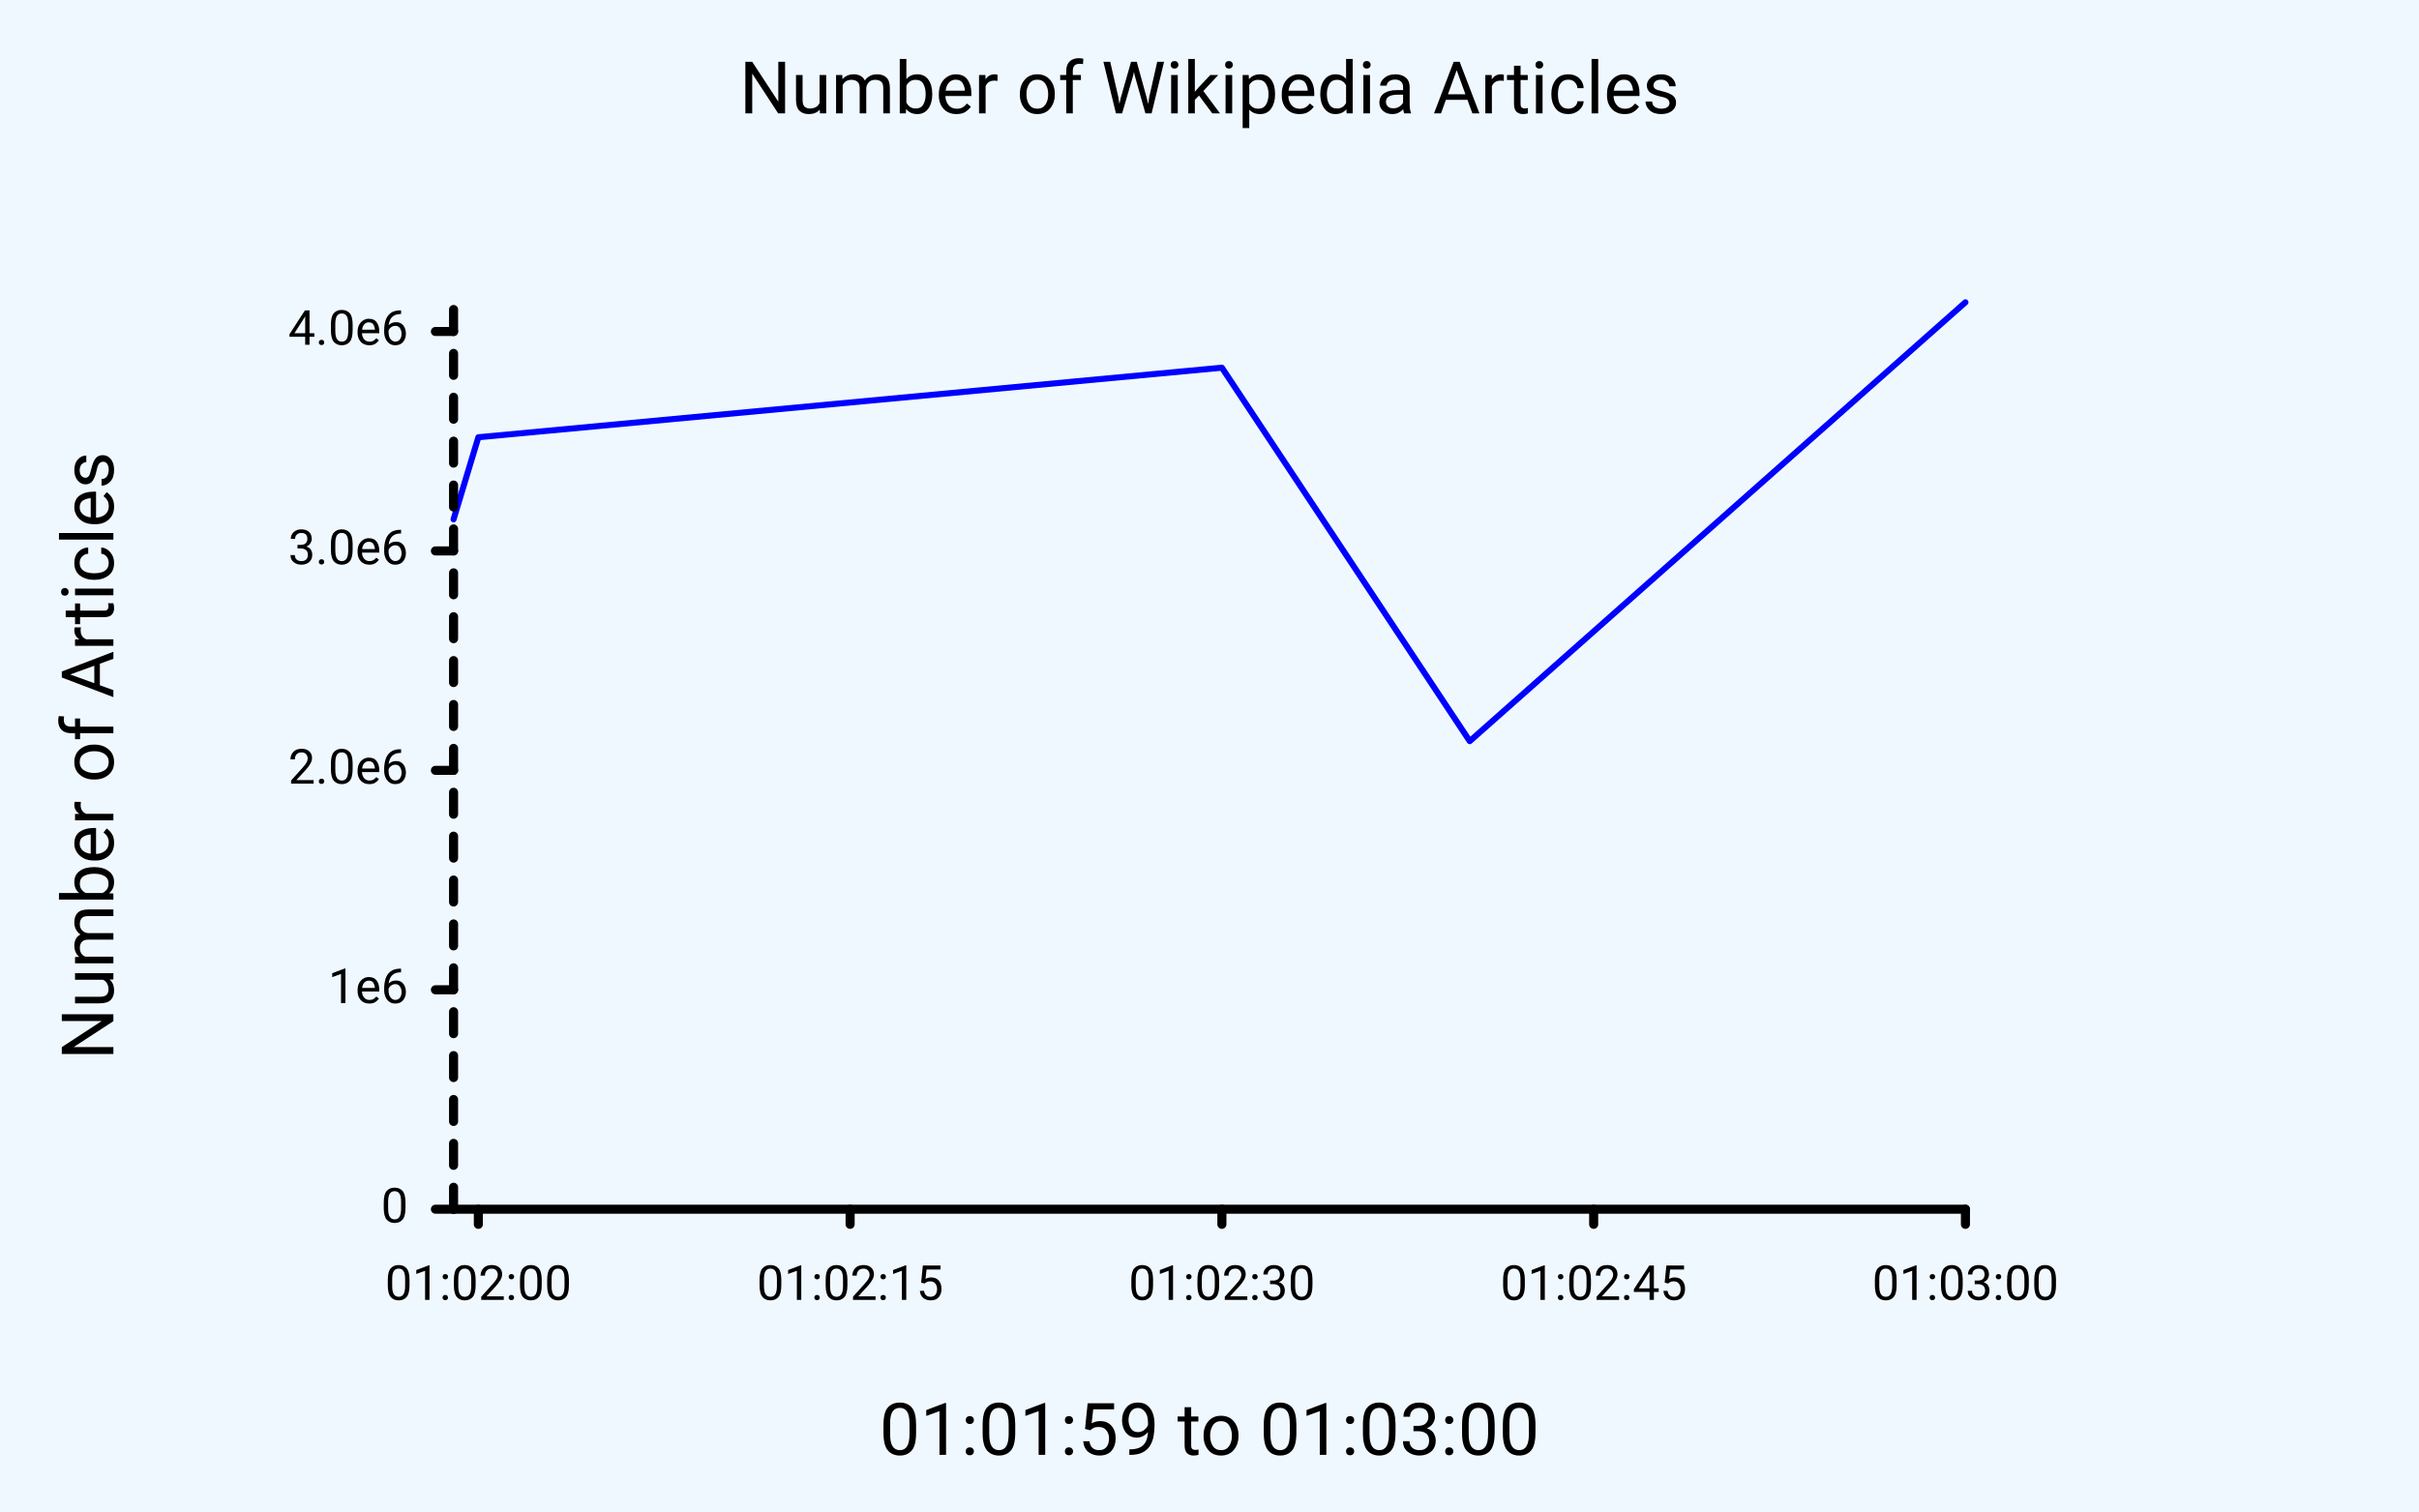
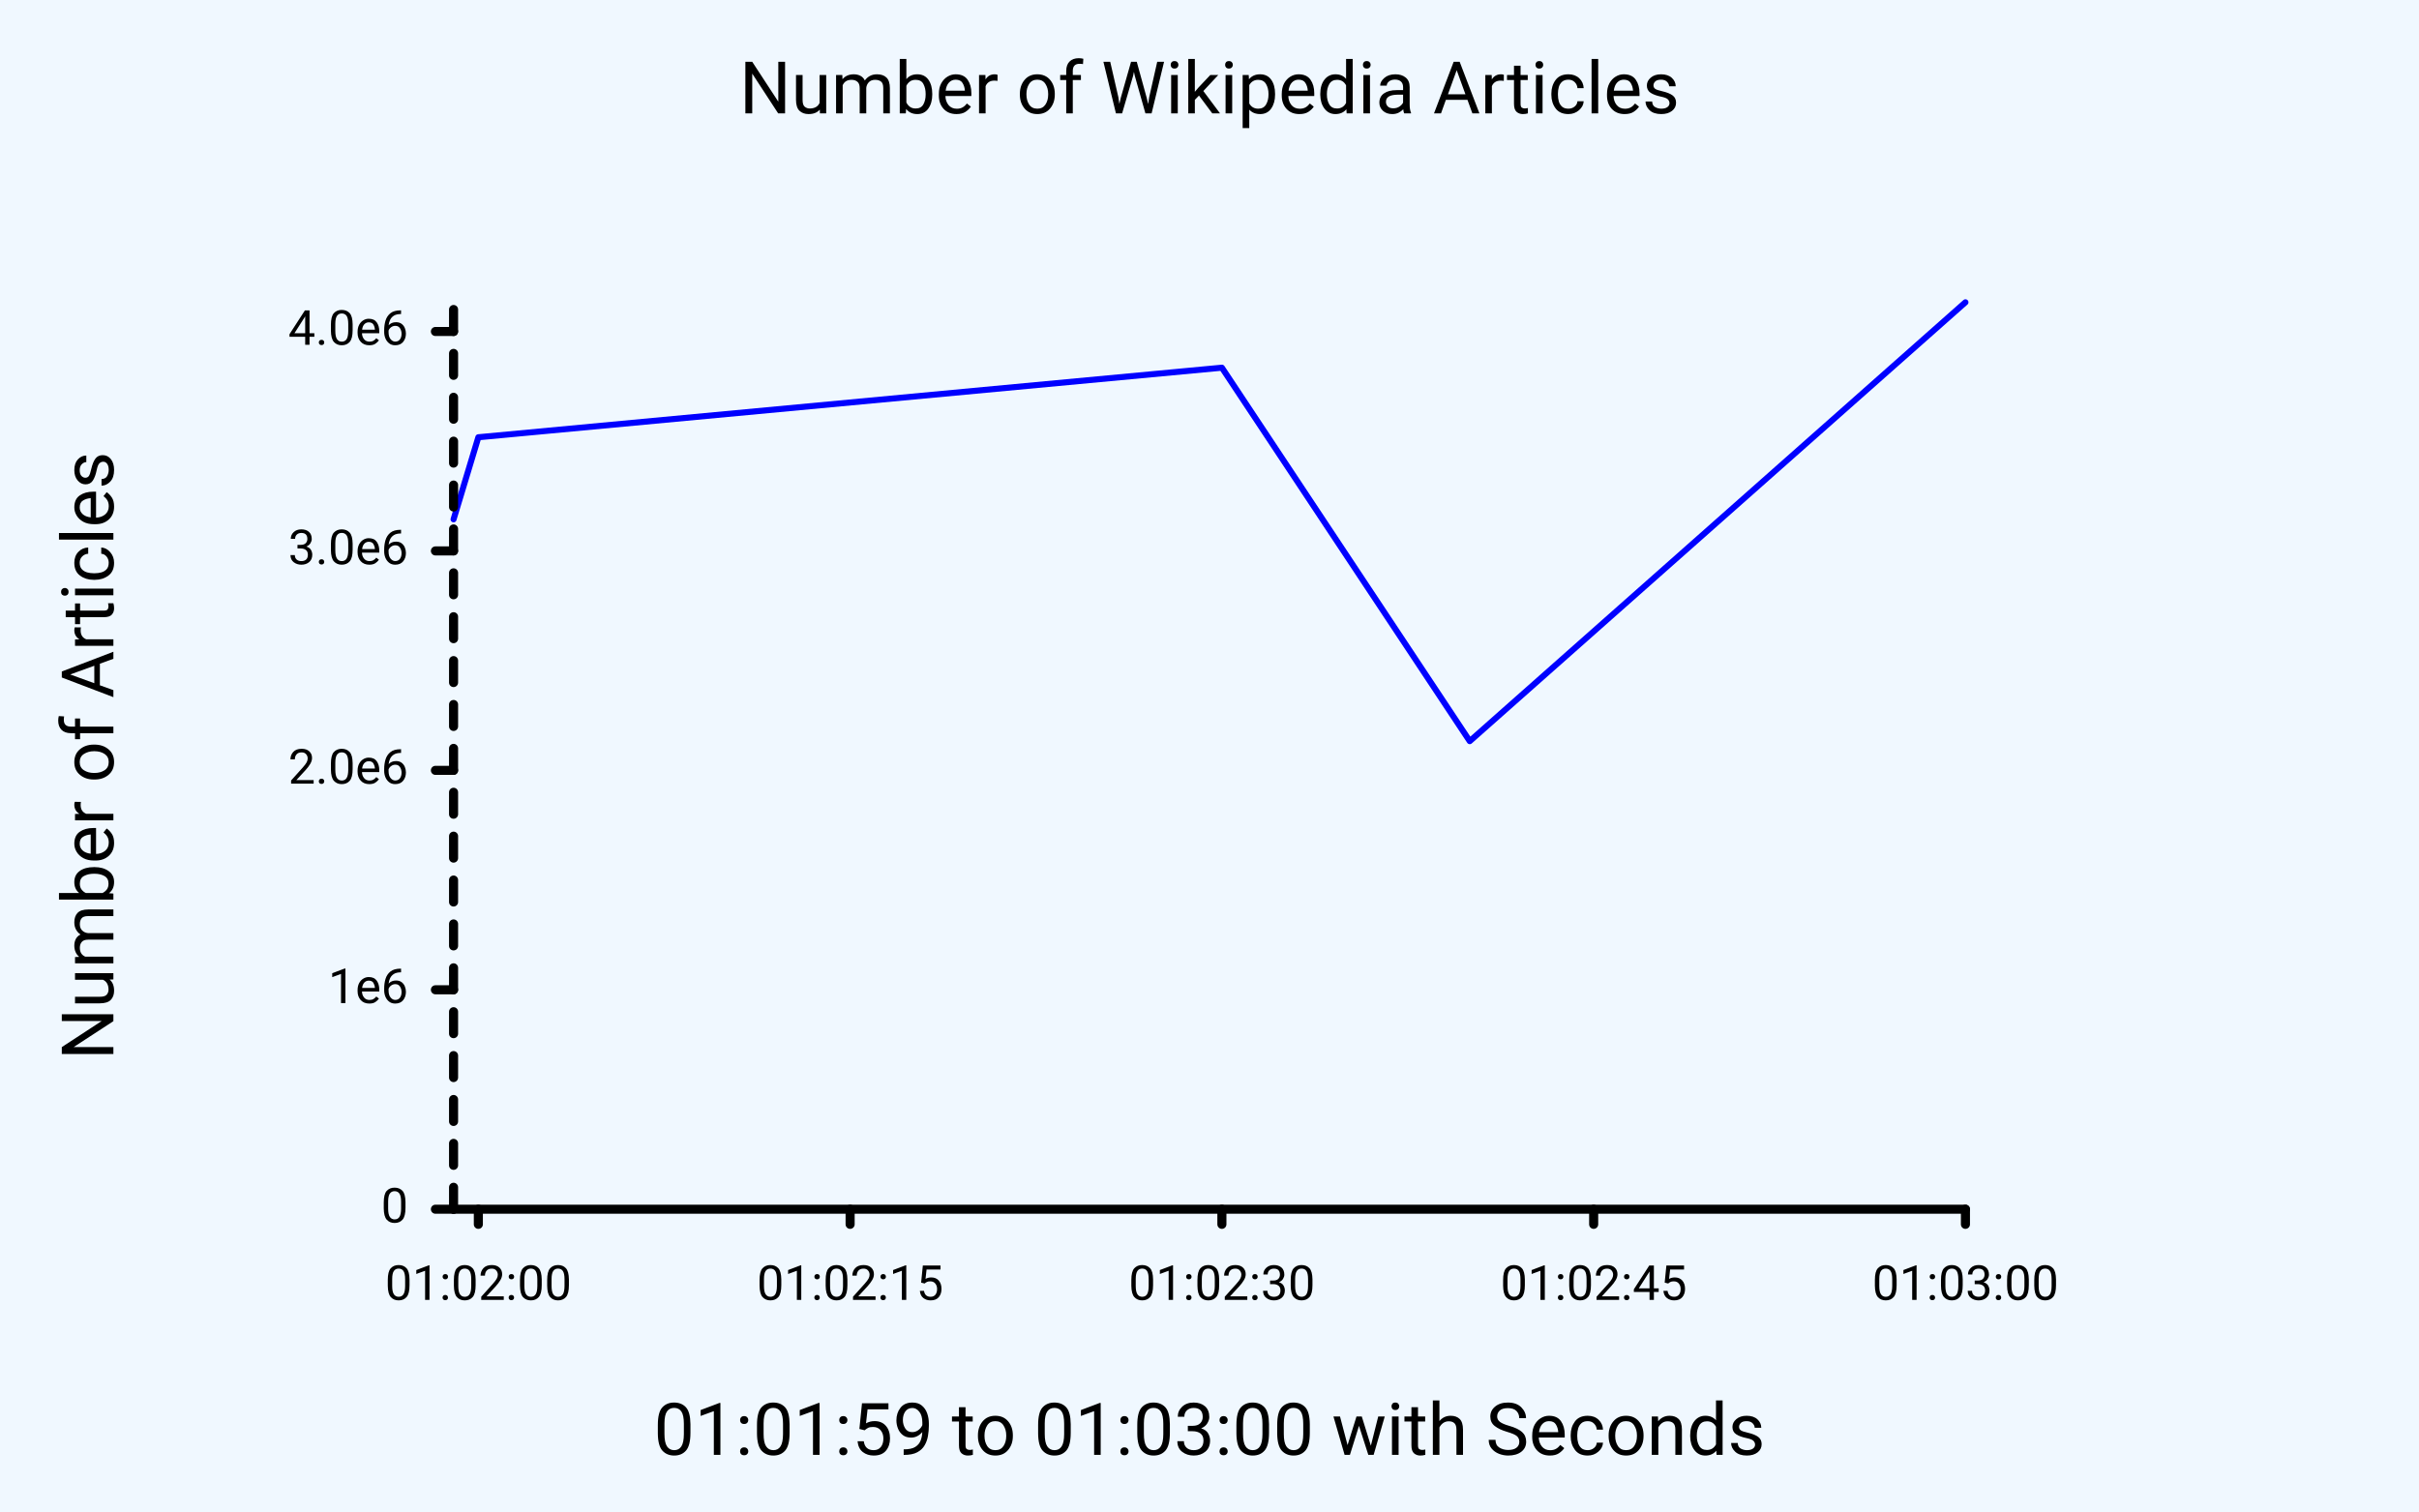
<svg xmlns="http://www.w3.org/2000/svg" class="poloto" width="800" height="500" viewBox="0 0 800 500">
  <style> .poloto{stroke-linecap:round;stroke-linejoin:round;font-family:Roboto,sans-serif;font-size:16px;}.poloto_background{fill:AliceBlue;}.poloto_scatter{stroke-width:7}.poloto_tick_line{stroke:gray;stroke-width:0.5}.poloto_line{stroke-width:2}.poloto_text{fill: black;}.poloto_axis_lines{stroke: black;stroke-width:3;fill:none;stroke-dasharray:none}.poloto_title{font-size:24px;dominant-baseline:start;text-anchor:middle;}.poloto_xname{font-size:24px;dominant-baseline:start;text-anchor:middle;}.poloto_yname{font-size:24px;dominant-baseline:start;text-anchor:middle;}.poloto_legend_text{font-size:20px;dominant-baseline:middle;text-anchor:start;}.poloto0stroke{stroke:blue;}.poloto1stroke{stroke:red;}.poloto2stroke{stroke:green;}.poloto3stroke{stroke:gold;}.poloto4stroke{stroke:aqua;}.poloto5stroke{stroke:lime;}.poloto6stroke{stroke:orange;}.poloto7stroke{stroke:chocolate;}.poloto0fill{fill:blue;}.poloto1fill{fill:red;}.poloto2fill{fill:green;}.poloto3fill{fill:gold;}.poloto4fill{fill:aqua;}.poloto5fill{fill:lime;}.poloto6fill{fill:orange;}.poloto7fill{fill:chocolate;}</style>
  <circle r="1e5" class="poloto_background" />
  <text class="poloto_text poloto_legend_text" x="675" y="100" />
  <path class="poloto_line poloto0stroke" fill="none" stroke="black" d=" M 150.00 171.79 L 158.20 144.64 L 404.10 121.63 L 486.07 245.17 L 650.00 100.00" />
  <text class="poloto_labels poloto_text poloto_title" x="400" y="37.5">Number of Wikipedia Articles</text>
-   <text class="poloto_labels poloto_text poloto_xname" x="400" y="481.25">01:01:59 to 01:03:00</text>
+   <text class="poloto_labels poloto_text poloto_xname" x="400" y="481.25">01:01:59 to 01:03:00 with Seconds</text>
  <text class="poloto_labels poloto_text poloto_yname" transform="rotate(-90,37.5,250)" x="37.5" y="250">Number of Articles</text>
  <text class="poloto_tick_labels poloto_text" dominant-baseline="middle" text-anchor="start" x="150" y="70" />
  <line class="poloto_axis_lines" stroke="black" x1="150" x2="144" y1="400" y2="400" />
  <text class="poloto_tick_labels poloto_text" dominant-baseline="middle" text-anchor="end" x="135" y="400">0</text>
  <line class="poloto_axis_lines" stroke="black" x1="150" x2="144" y1="327.414" y2="327.414" />
  <text class="poloto_tick_labels poloto_text" dominant-baseline="middle" text-anchor="end" x="135" y="327.414">1e6</text>
  <line class="poloto_axis_lines" stroke="black" x1="150" x2="144" y1="254.827" y2="254.827" />
  <text class="poloto_tick_labels poloto_text" dominant-baseline="middle" text-anchor="end" x="135" y="254.827">2.0e6</text>
  <line class="poloto_axis_lines" stroke="black" x1="150" x2="144" y1="182.241" y2="182.241" />
  <text class="poloto_tick_labels poloto_text" dominant-baseline="middle" text-anchor="end" x="135" y="182.241">3.0e6</text>
  <line class="poloto_axis_lines" stroke="black" x1="150" x2="144" y1="109.654" y2="109.654" />
  <text class="poloto_tick_labels poloto_text" dominant-baseline="middle" text-anchor="end" x="135" y="109.654">4.0e6</text>
  <text class="poloto_tick_labels poloto_text" dominant-baseline="middle" text-anchor="start" x="440" y="70" />
  <line class="poloto_axis_lines" stroke="black" x1="158.197" x2="158.197" y1="400" y2="405" />
  <text class="poloto_tick_labels poloto_text" dominant-baseline="start" text-anchor="middle" x="158.197" y="430">01:02:00</text>
  <line class="poloto_axis_lines" stroke="black" x1="281.148" x2="281.148" y1="400" y2="405" />
  <text class="poloto_tick_labels poloto_text" dominant-baseline="start" text-anchor="middle" x="281.148" y="430">01:02:15</text>
  <line class="poloto_axis_lines" stroke="black" x1="404.098" x2="404.098" y1="400" y2="405" />
  <text class="poloto_tick_labels poloto_text" dominant-baseline="start" text-anchor="middle" x="404.098" y="430">01:02:30</text>
  <line class="poloto_axis_lines" stroke="black" x1="527.049" x2="527.049" y1="400" y2="405" />
  <text class="poloto_tick_labels poloto_text" dominant-baseline="start" text-anchor="middle" x="527.049" y="430">01:02:45</text>
  <line class="poloto_axis_lines" stroke="black" x1="650" x2="650" y1="400" y2="405" />
  <text class="poloto_tick_labels poloto_text" dominant-baseline="start" text-anchor="middle" x="650" y="430">01:03:00</text>
  <path stroke="black" fill="none" class="poloto_axis_lines" d=" M 150 400 L 650 400" />
  <path stroke="black" fill="none" class="poloto_axis_lines" style="stroke-dasharray:7.259;stroke-dashoffset:-0;" d=" M 150 400 L 150 100" />
</svg>
